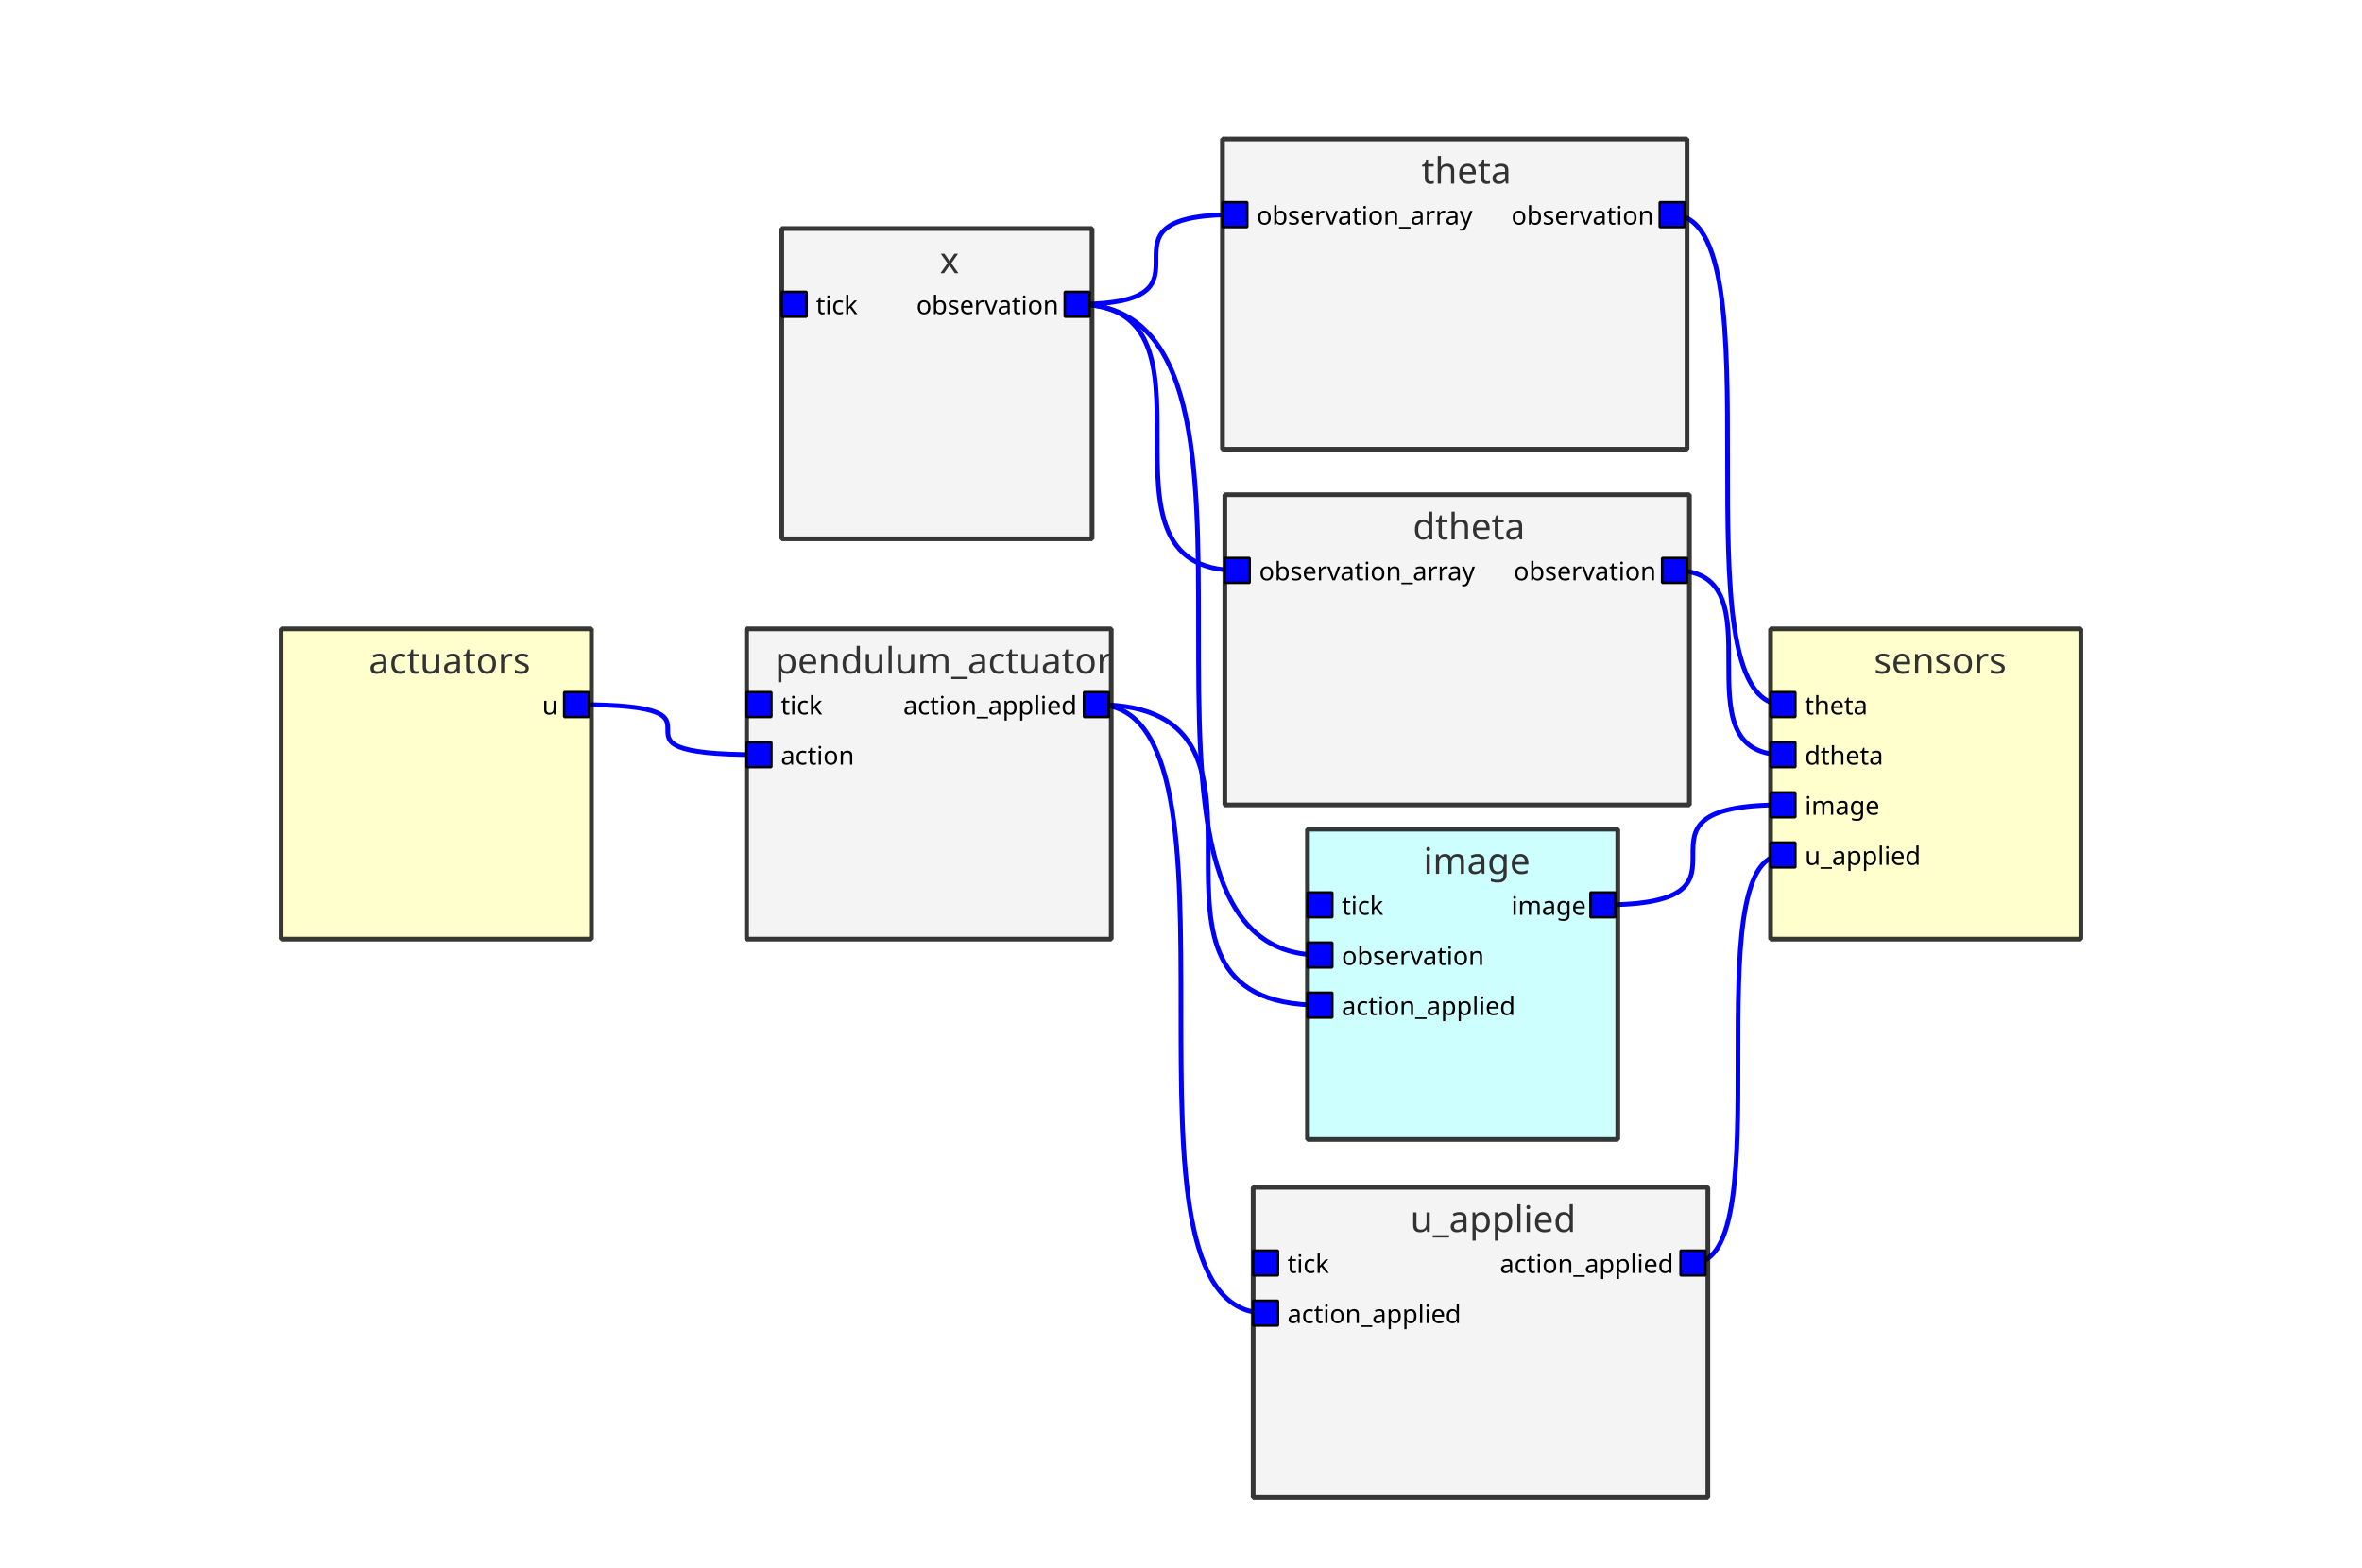
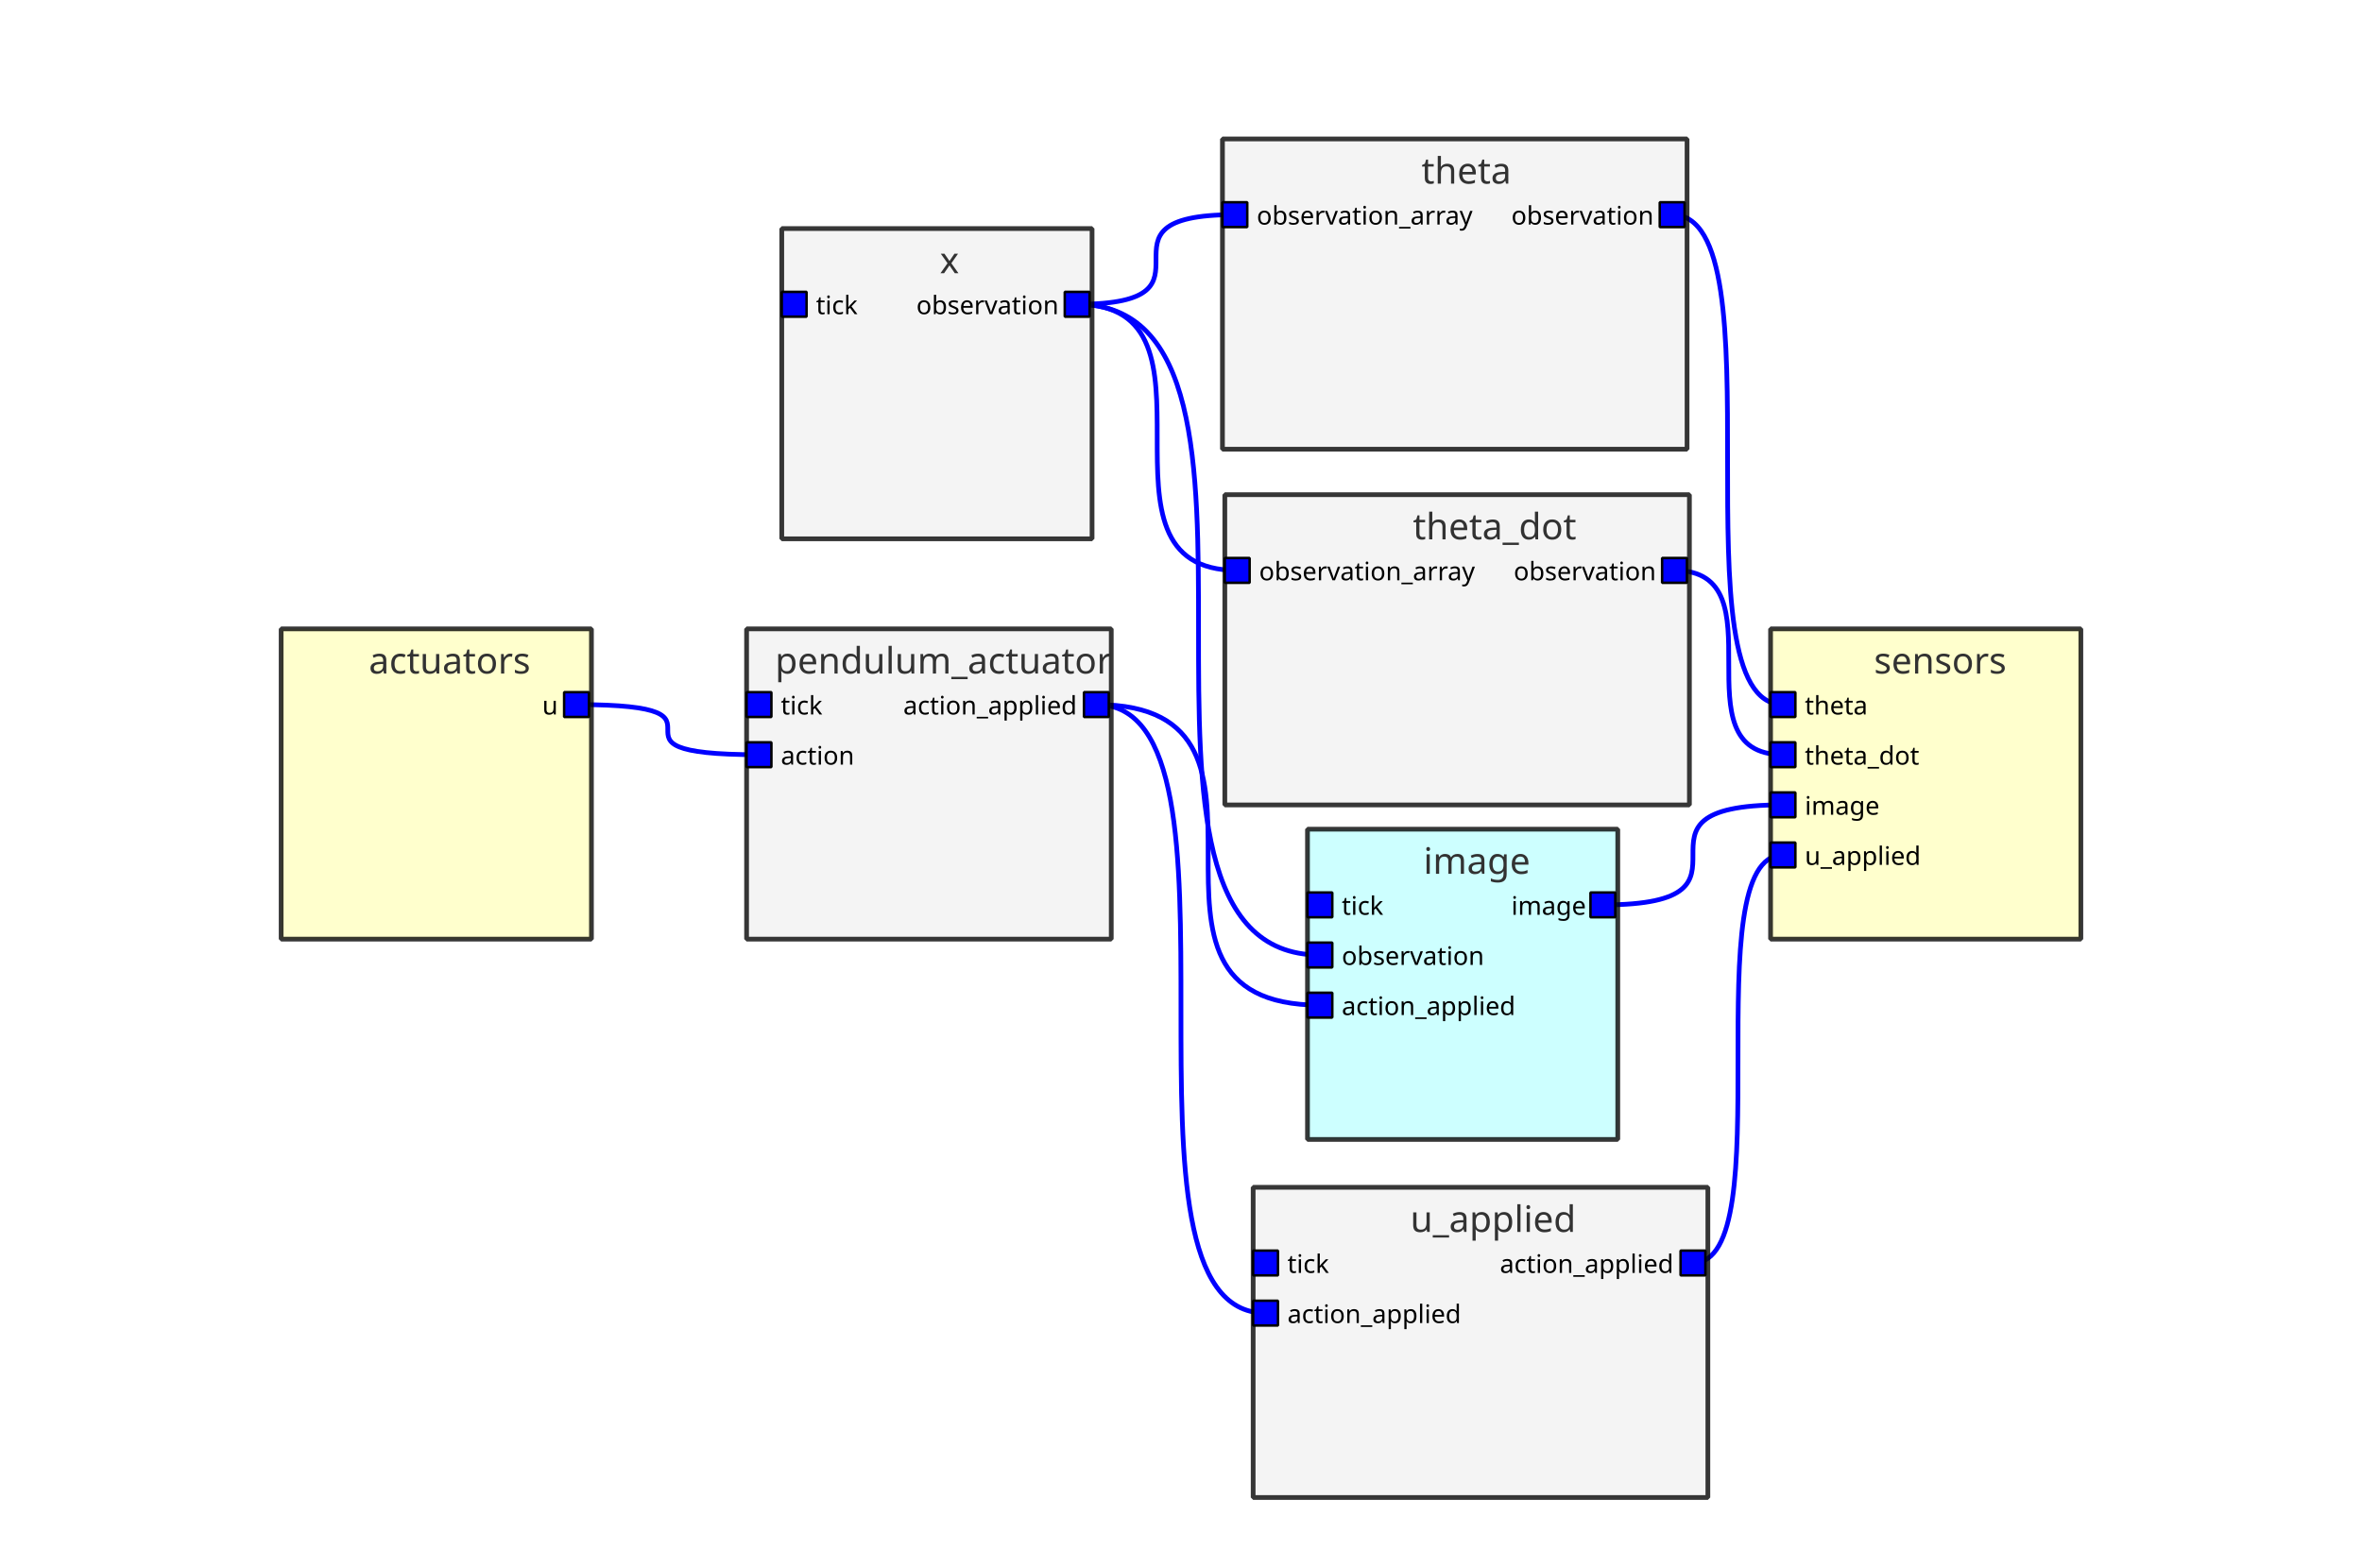
<svg xmlns="http://www.w3.org/2000/svg" version="1.2" baseProfile="tiny" viewBox="0 0 1000 664">
  <style>
    image {
        image-rendering: crisp-edges;
        image-rendering: -moz-crisp-edges;
        image-rendering: pixelated;
    }
</style>
  <rect width="100%" height="100%" style="fill:rgba(255, 255, 255, 1)" />
  <defs>
</defs>
  <g fill="none" stroke="black" stroke-width="1" fill-rule="evenodd" stroke-linecap="square" stroke-linejoin="bevel" id="RxViewBox_1">
    <g fill="none" stroke="none" font-family="Ubuntu" font-size="14.667" font-weight="400" font-style="normal">
      <path vector-effect="non-scaling-stroke" fill-rule="evenodd" d="M0.0,0.0 L1000.0,0.0 L1000.0,664.0 L0.0,664.0 L0.0,0.0 " />
    </g>
    <clipPath id="RxViewBox_1_clip">
      <path vector-effect="none" fill-rule="evenodd" d="M0.0,0.0 L1000.0,0.0 L1000.0,664.0 L0.0,664.0 L0.0,0.0 " stroke-width="1.0" />
    </clipPath>
    <g clip-path="url(#RxViewBox_1_clip)">
      <g fill="none" stroke="black" stroke-width="1" fill-rule="evenodd" stroke-linecap="square" stroke-linejoin="bevel" id="ChildGroup_1">
        <g fill="none" stroke="black" stroke-width="1" fill-rule="evenodd" stroke-linecap="square" stroke-linejoin="bevel" id="ConnectionItem_1">
          <g fill="none" stroke="#0000ff" stroke-opacity="1" stroke-width="2" stroke-linecap="square" stroke-linejoin="bevel" font-family="Ubuntu" font-size="14.667" font-weight="400" font-style="normal">
            <path vector-effect="non-scaling-stroke" fill-rule="evenodd" d="M456.041,128.851 C522.805,128.851 456.041,90.902 522.805,90.902 " />
          </g>
        </g>
        <g fill="none" stroke="black" stroke-width="1" fill-rule="evenodd" stroke-linecap="square" stroke-linejoin="bevel" id="ConnectionItem_2">
          <g fill="none" stroke="#0000ff" stroke-opacity="1" stroke-width="2" stroke-linecap="square" stroke-linejoin="bevel" font-family="Ubuntu" font-size="14.667" font-weight="400" font-style="normal">
            <path vector-effect="non-scaling-stroke" fill-rule="evenodd" d="M707.943,90.902 C754.862,90.902 707.943,298.37 754.862,298.37 " />
          </g>
        </g>
        <g fill="none" stroke="black" stroke-width="1" fill-rule="evenodd" stroke-linecap="square" stroke-linejoin="bevel" id="ConnectionItem_3">
          <g fill="none" stroke="#0000ff" stroke-opacity="1" stroke-width="2" stroke-linecap="square" stroke-linejoin="bevel" font-family="Ubuntu" font-size="14.667" font-weight="400" font-style="normal">
            <path vector-effect="non-scaling-stroke" fill-rule="evenodd" d="M456.041,128.851 C523.805,128.851 456.041,241.547 523.805,241.547 " />
          </g>
        </g>
        <g fill="none" stroke="black" stroke-width="1" fill-rule="evenodd" stroke-linecap="square" stroke-linejoin="bevel" id="ConnectionItem_4">
          <g fill="none" stroke="#0000ff" stroke-opacity="1" stroke-width="2" stroke-linecap="square" stroke-linejoin="bevel" font-family="Ubuntu" font-size="14.667" font-weight="400" font-style="normal">
            <path vector-effect="non-scaling-stroke" fill-rule="evenodd" d="M708.943,241.547 C754.862,241.547 708.943,319.599 754.862,319.599 " />
          </g>
        </g>
        <g fill="none" stroke="black" stroke-width="1" fill-rule="evenodd" stroke-linecap="square" stroke-linejoin="bevel" id="ConnectionItem_5">
          <g fill="none" stroke="#0000ff" stroke-opacity="1" stroke-width="2" stroke-linecap="square" stroke-linejoin="bevel" font-family="Ubuntu" font-size="14.667" font-weight="400" font-style="normal">
            <path vector-effect="non-scaling-stroke" fill-rule="evenodd" d="M456.041,128.851 C558.805,128.851 456.041,404.422 558.805,404.422 " />
          </g>
        </g>
        <g fill="none" stroke="black" stroke-width="1" fill-rule="evenodd" stroke-linecap="square" stroke-linejoin="bevel" id="ConnectionItem_6">
          <g fill="none" stroke="#0000ff" stroke-opacity="1" stroke-width="2" stroke-linecap="square" stroke-linejoin="bevel" font-family="Ubuntu" font-size="14.667" font-weight="400" font-style="normal">
            <path vector-effect="non-scaling-stroke" fill-rule="evenodd" d="M678.616,383.192 C754.862,383.192 678.616,340.829 754.862,340.829 " />
          </g>
        </g>
        <g fill="none" stroke="black" stroke-width="1" fill-rule="evenodd" stroke-linecap="square" stroke-linejoin="bevel" id="ConnectionItem_7">
          <g fill="none" stroke="#0000ff" stroke-opacity="1" stroke-width="2" stroke-linecap="square" stroke-linejoin="bevel" font-family="Ubuntu" font-size="14.667" font-weight="400" font-style="normal">
            <path vector-effect="non-scaling-stroke" fill-rule="evenodd" d="M464.17,298.37 C558.805,298.37 464.17,425.652 558.805,425.652 " />
          </g>
        </g>
        <g fill="none" stroke="black" stroke-width="1" fill-rule="evenodd" stroke-linecap="square" stroke-linejoin="bevel" id="ConnectionItem_8">
          <g fill="none" stroke="#0000ff" stroke-opacity="1" stroke-width="2" stroke-linecap="square" stroke-linejoin="bevel" font-family="Ubuntu" font-size="14.667" font-weight="400" font-style="normal">
            <path vector-effect="non-scaling-stroke" fill-rule="evenodd" d="M244.09,298.37 C321.337,298.37 244.09,319.599 321.337,319.599 " />
          </g>
        </g>
        <g fill="none" stroke="black" stroke-width="1" fill-rule="evenodd" stroke-linecap="square" stroke-linejoin="bevel" id="ConnectionItem_9">
          <g fill="none" stroke="#0000ff" stroke-opacity="1" stroke-width="2" stroke-linecap="square" stroke-linejoin="bevel" font-family="Ubuntu" font-size="14.667" font-weight="400" font-style="normal">
            <path vector-effect="non-scaling-stroke" fill-rule="evenodd" d="M464.17,298.37 C535.805,298.37 464.17,556.067 535.805,556.067 " />
          </g>
        </g>
        <g fill="none" stroke="black" stroke-width="1" fill-rule="evenodd" stroke-linecap="square" stroke-linejoin="bevel" id="ConnectionItem_10">
          <g fill="none" stroke="#0000ff" stroke-opacity="1" stroke-width="2" stroke-linecap="square" stroke-linejoin="bevel" font-family="Ubuntu" font-size="14.667" font-weight="400" font-style="normal">
            <path vector-effect="non-scaling-stroke" fill-rule="evenodd" d="M716.759,534.838 C754.862,534.838 716.759,362.058 754.862,362.058 " />
          </g>
        </g>
        <g fill="none" stroke="black" stroke-width="1" fill-rule="evenodd" stroke-linecap="square" stroke-linejoin="bevel" id="NodeGraphicsItem_1">
          <g fill="#ffff00" fill-opacity="0.196" stroke="#000000" stroke-opacity="0.784" stroke-width="2" stroke-linecap="square" stroke-linejoin="bevel" transform="matrix(1.05097,0,0,1.05097,119.025,266.315)" font-family="Ubuntu" font-size="14.667" font-weight="400" font-style="normal">
            <rect vector-effect="non-scaling-stroke" x="0" y="0" width="125" height="125" />
          </g>
          <g fill="none" stroke="black" stroke-width="1" fill-rule="evenodd" stroke-linecap="square" stroke-linejoin="bevel" id="TextItem_1">
            <g fill="none" stroke="#323232" stroke-opacity="1" stroke-width="1" stroke-linecap="square" stroke-linejoin="bevel" transform="matrix(1.05097,0,0,1.05097,151.942,266.315)" font-family="Ubuntu" font-size="14.667" font-weight="400" font-style="normal">
              <text fill="#323232" fill-opacity="1" stroke="none" xml:space="preserve" x="4" y="17.984" font-family="Ubuntu" font-size="14.667" font-weight="400" font-style="normal">actuators</text>
            </g>
          </g>
          <g fill="none" stroke="black" stroke-width="1" fill-rule="evenodd" stroke-linecap="square" stroke-linejoin="bevel" id="TerminalGraphicsItem_1">
            <g fill="none" stroke="black" stroke-width="1" fill-rule="evenodd" stroke-linecap="square" stroke-linejoin="bevel" id="QGraphicsRectItem_1">
              <g fill="#0000ff" fill-opacity="1" stroke="#000000" stroke-opacity="1" stroke-width="1" stroke-linecap="square" stroke-linejoin="bevel" transform="matrix(1.05097,0,0,1.05097,238.835,293.114)" font-family="Ubuntu" font-size="14.667" font-weight="400" font-style="normal">
                <rect x="0" y="0" width="10" height="10" />
              </g>
            </g>
            <g fill="none" stroke="black" stroke-width="1" fill-rule="evenodd" stroke-linecap="square" stroke-linejoin="bevel" id="TextItem_2">
              <g fill="none" stroke="#000000" stroke-opacity="1" stroke-width="1" stroke-linecap="square" stroke-linejoin="bevel" transform="matrix(0.735676,0,0,0.735676,226.616,289.331)" font-family="Ubuntu" font-size="14.667" font-weight="400" font-style="normal">
                <text fill="#000000" fill-opacity="1" stroke="none" xml:space="preserve" x="4" y="17.984" font-family="Ubuntu" font-size="14.667" font-weight="400" font-style="normal">u</text>
              </g>
            </g>
          </g>
        </g>
        <g fill="none" stroke="black" stroke-width="1" fill-rule="evenodd" stroke-linecap="square" stroke-linejoin="bevel" id="NodeGraphicsItem_2">
          <g fill="#c8c8c8" fill-opacity="0.196" stroke="#000000" stroke-opacity="0.784" stroke-width="2" stroke-linecap="square" stroke-linejoin="bevel" transform="matrix(1.05097,0,0,1.05097,316.081,266.315)" font-family="Ubuntu" font-size="14.667" font-weight="400" font-style="normal">
            <rect vector-effect="non-scaling-stroke" x="0" y="0" width="146.906" height="125" />
          </g>
          <g fill="none" stroke="black" stroke-width="1" fill-rule="evenodd" stroke-linecap="square" stroke-linejoin="bevel" id="TextItem_3">
            <g fill="none" stroke="#323232" stroke-opacity="1" stroke-width="1" stroke-linecap="square" stroke-linejoin="bevel" transform="matrix(1.05097,0,0,1.05097,323.963,266.315)" font-family="Ubuntu" font-size="14.667" font-weight="400" font-style="normal">
              <text fill="#323232" fill-opacity="1" stroke="none" xml:space="preserve" x="4" y="17.984" font-family="Ubuntu" font-size="14.667" font-weight="400" font-style="normal">pendulum_actuator</text>
            </g>
          </g>
          <g fill="none" stroke="black" stroke-width="1" fill-rule="evenodd" stroke-linecap="square" stroke-linejoin="bevel" id="TerminalGraphicsItem_2">
            <g fill="none" stroke="black" stroke-width="1" fill-rule="evenodd" stroke-linecap="square" stroke-linejoin="bevel" id="QGraphicsRectItem_2">
              <g fill="#0000ff" fill-opacity="1" stroke="#000000" stroke-opacity="1" stroke-width="1" stroke-linecap="square" stroke-linejoin="bevel" transform="matrix(1.05097,0,0,1.05097,458.914,293.114)" font-family="Ubuntu" font-size="14.667" font-weight="400" font-style="normal">
                <rect x="0" y="0" width="10" height="10" />
              </g>
            </g>
            <g fill="none" stroke="black" stroke-width="1" fill-rule="evenodd" stroke-linecap="square" stroke-linejoin="bevel" id="TextItem_4">
              <g fill="none" stroke="#000000" stroke-opacity="1" stroke-width="1" stroke-linecap="square" stroke-linejoin="bevel" transform="matrix(0.735676,0,0,0.735676,379.472,289.331)" font-family="Ubuntu" font-size="14.667" font-weight="400" font-style="normal">
                <text fill="#000000" fill-opacity="1" stroke="none" xml:space="preserve" x="4" y="17.984" font-family="Ubuntu" font-size="14.667" font-weight="400" font-style="normal">action_applied</text>
              </g>
            </g>
          </g>
          <g fill="none" stroke="black" stroke-width="1" fill-rule="evenodd" stroke-linecap="square" stroke-linejoin="bevel" id="TerminalGraphicsItem_3">
            <g fill="none" stroke="black" stroke-width="1" fill-rule="evenodd" stroke-linecap="square" stroke-linejoin="bevel" id="QGraphicsRectItem_3">
              <g fill="#0000ff" fill-opacity="1" stroke="#000000" stroke-opacity="1" stroke-width="1" stroke-linecap="square" stroke-linejoin="bevel" transform="matrix(1.05097,0,0,1.05097,316.081,293.114)" font-family="Ubuntu" font-size="14.667" font-weight="400" font-style="normal">
                <rect x="0" y="0" width="10" height="10" />
              </g>
            </g>
            <g fill="none" stroke="black" stroke-width="1" fill-rule="evenodd" stroke-linecap="square" stroke-linejoin="bevel" id="TextItem_5">
              <g fill="none" stroke="#000000" stroke-opacity="1" stroke-width="1" stroke-linecap="square" stroke-linejoin="bevel" transform="matrix(0.735676,0,0,0.735676,327.642,289.331)" font-family="Ubuntu" font-size="14.667" font-weight="400" font-style="normal">
                <text fill="#000000" fill-opacity="1" stroke="none" xml:space="preserve" x="4" y="17.984" font-family="Ubuntu" font-size="14.667" font-weight="400" font-style="normal">tick</text>
              </g>
            </g>
          </g>
          <g fill="none" stroke="black" stroke-width="1" fill-rule="evenodd" stroke-linecap="square" stroke-linejoin="bevel" id="TerminalGraphicsItem_4">
            <g fill="none" stroke="black" stroke-width="1" fill-rule="evenodd" stroke-linecap="square" stroke-linejoin="bevel" id="QGraphicsRectItem_4">
              <g fill="#0000ff" fill-opacity="1" stroke="#000000" stroke-opacity="1" stroke-width="1" stroke-linecap="square" stroke-linejoin="bevel" transform="matrix(1.05097,0,0,1.05097,316.081,314.344)" font-family="Ubuntu" font-size="14.667" font-weight="400" font-style="normal">
                <rect x="0" y="0" width="10" height="10" />
              </g>
            </g>
            <g fill="none" stroke="black" stroke-width="1" fill-rule="evenodd" stroke-linecap="square" stroke-linejoin="bevel" id="TextItem_6">
              <g fill="none" stroke="#000000" stroke-opacity="1" stroke-width="1" stroke-linecap="square" stroke-linejoin="bevel" transform="matrix(0.735676,0,0,0.735676,327.642,310.56)" font-family="Ubuntu" font-size="14.667" font-weight="400" font-style="normal">
                <text fill="#000000" fill-opacity="1" stroke="none" xml:space="preserve" x="4" y="17.984" font-family="Ubuntu" font-size="14.667" font-weight="400" font-style="normal">action</text>
              </g>
            </g>
          </g>
        </g>
        <g fill="none" stroke="black" stroke-width="1" fill-rule="evenodd" stroke-linecap="square" stroke-linejoin="bevel" id="NodeGraphicsItem_3">
          <g fill="#c8c8c8" fill-opacity="0.196" stroke="#000000" stroke-opacity="0.784" stroke-width="2" stroke-linecap="square" stroke-linejoin="bevel" transform="matrix(1.05097,0,0,1.05097,330.975,96.7967)" font-family="Ubuntu" font-size="14.667" font-weight="400" font-style="normal">
            <rect vector-effect="non-scaling-stroke" x="0" y="0" width="125" height="125" />
          </g>
          <g fill="none" stroke="black" stroke-width="1" fill-rule="evenodd" stroke-linecap="square" stroke-linejoin="bevel" id="TextItem_7">
            <g fill="none" stroke="#323232" stroke-opacity="1" stroke-width="1" stroke-linecap="square" stroke-linejoin="bevel" transform="matrix(1.05097,0,0,1.05097,393.688,96.7967)" font-family="Ubuntu" font-size="14.667" font-weight="400" font-style="normal">
              <text fill="#323232" fill-opacity="1" stroke="none" xml:space="preserve" x="4" y="17.984" font-family="Ubuntu" font-size="14.667" font-weight="400" font-style="normal">x</text>
            </g>
          </g>
          <g fill="none" stroke="black" stroke-width="1" fill-rule="evenodd" stroke-linecap="square" stroke-linejoin="bevel" id="TerminalGraphicsItem_5">
            <g fill="none" stroke="black" stroke-width="1" fill-rule="evenodd" stroke-linecap="square" stroke-linejoin="bevel" id="QGraphicsRectItem_5">
              <g fill="#0000ff" fill-opacity="1" stroke="#000000" stroke-opacity="1" stroke-width="1" stroke-linecap="square" stroke-linejoin="bevel" transform="matrix(1.05097,0,0,1.05097,450.785,123.596)" font-family="Ubuntu" font-size="14.667" font-weight="400" font-style="normal">
                <rect x="0" y="0" width="10" height="10" />
              </g>
            </g>
            <g fill="none" stroke="black" stroke-width="1" fill-rule="evenodd" stroke-linecap="square" stroke-linejoin="bevel" id="TextItem_8">
              <g fill="none" stroke="#000000" stroke-opacity="1" stroke-width="1" stroke-linecap="square" stroke-linejoin="bevel" transform="matrix(0.735676,0,0,0.735676,384.999,119.813)" font-family="Ubuntu" font-size="14.667" font-weight="400" font-style="normal">
                <text fill="#000000" fill-opacity="1" stroke="none" xml:space="preserve" x="4" y="17.984" font-family="Ubuntu" font-size="14.667" font-weight="400" font-style="normal">observation</text>
              </g>
            </g>
          </g>
          <g fill="none" stroke="black" stroke-width="1" fill-rule="evenodd" stroke-linecap="square" stroke-linejoin="bevel" id="TerminalGraphicsItem_6">
            <g fill="none" stroke="black" stroke-width="1" fill-rule="evenodd" stroke-linecap="square" stroke-linejoin="bevel" id="QGraphicsRectItem_6">
              <g fill="#0000ff" fill-opacity="1" stroke="#000000" stroke-opacity="1" stroke-width="1" stroke-linecap="square" stroke-linejoin="bevel" transform="matrix(1.05097,0,0,1.05097,330.975,123.596)" font-family="Ubuntu" font-size="14.667" font-weight="400" font-style="normal">
                <rect x="0" y="0" width="10" height="10" />
              </g>
            </g>
            <g fill="none" stroke="black" stroke-width="1" fill-rule="evenodd" stroke-linecap="square" stroke-linejoin="bevel" id="TextItem_9">
              <g fill="none" stroke="#000000" stroke-opacity="1" stroke-width="1" stroke-linecap="square" stroke-linejoin="bevel" transform="matrix(0.735676,0,0,0.735676,342.535,119.813)" font-family="Ubuntu" font-size="14.667" font-weight="400" font-style="normal">
                <text fill="#000000" fill-opacity="1" stroke="none" xml:space="preserve" x="4" y="17.984" font-family="Ubuntu" font-size="14.667" font-weight="400" font-style="normal">tick</text>
              </g>
            </g>
          </g>
        </g>
        <g fill="none" stroke="black" stroke-width="1" fill-rule="evenodd" stroke-linecap="square" stroke-linejoin="bevel" id="NodeGraphicsItem_4">
          <g fill="#c8c8c8" fill-opacity="0.196" stroke="#000000" stroke-opacity="0.784" stroke-width="2" stroke-linecap="square" stroke-linejoin="bevel" transform="matrix(1.05097,0,0,1.05097,517.548,58.8474)" font-family="Ubuntu" font-size="14.667" font-weight="400" font-style="normal">
            <rect vector-effect="non-scaling-stroke" x="0" y="0" width="187.159" height="125" />
          </g>
          <g fill="none" stroke="black" stroke-width="1" fill-rule="evenodd" stroke-linecap="square" stroke-linejoin="bevel" id="TextItem_10">
            <g fill="none" stroke="#323232" stroke-opacity="1" stroke-width="1" stroke-linecap="square" stroke-linejoin="bevel" transform="matrix(1.05097,0,0,1.05097,597.612,58.8474)" font-family="Ubuntu" font-size="14.667" font-weight="400" font-style="normal">
              <text fill="#323232" fill-opacity="1" stroke="none" xml:space="preserve" x="4" y="17.984" font-family="Ubuntu" font-size="14.667" font-weight="400" font-style="normal">theta</text>
            </g>
          </g>
          <g fill="none" stroke="black" stroke-width="1" fill-rule="evenodd" stroke-linecap="square" stroke-linejoin="bevel" id="TerminalGraphicsItem_7">
            <g fill="none" stroke="black" stroke-width="1" fill-rule="evenodd" stroke-linecap="square" stroke-linejoin="bevel" id="QGraphicsRectItem_7">
              <g fill="#0000ff" fill-opacity="1" stroke="#000000" stroke-opacity="1" stroke-width="1" stroke-linecap="square" stroke-linejoin="bevel" transform="matrix(1.05097,0,0,1.05097,702.686,85.647)" font-family="Ubuntu" font-size="14.667" font-weight="400" font-style="normal">
                <rect x="0" y="0" width="10" height="10" />
              </g>
            </g>
            <g fill="none" stroke="black" stroke-width="1" fill-rule="evenodd" stroke-linecap="square" stroke-linejoin="bevel" id="TextItem_11">
              <g fill="none" stroke="#000000" stroke-opacity="1" stroke-width="1" stroke-linecap="square" stroke-linejoin="bevel" transform="matrix(0.735676,0,0,0.735676,636.9,81.8636)" font-family="Ubuntu" font-size="14.667" font-weight="400" font-style="normal">
                <text fill="#000000" fill-opacity="1" stroke="none" xml:space="preserve" x="4" y="17.984" font-family="Ubuntu" font-size="14.667" font-weight="400" font-style="normal">observation</text>
              </g>
            </g>
          </g>
          <g fill="none" stroke="black" stroke-width="1" fill-rule="evenodd" stroke-linecap="square" stroke-linejoin="bevel" id="TerminalGraphicsItem_8">
            <g fill="none" stroke="black" stroke-width="1" fill-rule="evenodd" stroke-linecap="square" stroke-linejoin="bevel" id="QGraphicsRectItem_8">
              <g fill="#0000ff" fill-opacity="1" stroke="#000000" stroke-opacity="1" stroke-width="1" stroke-linecap="square" stroke-linejoin="bevel" transform="matrix(1.05097,0,0,1.05097,517.548,85.647)" font-family="Ubuntu" font-size="14.667" font-weight="400" font-style="normal">
                <rect x="0" y="0" width="10" height="10" />
              </g>
            </g>
            <g fill="none" stroke="black" stroke-width="1" fill-rule="evenodd" stroke-linecap="square" stroke-linejoin="bevel" id="TextItem_12">
              <g fill="none" stroke="#000000" stroke-opacity="1" stroke-width="1" stroke-linecap="square" stroke-linejoin="bevel" transform="matrix(0.735676,0,0,0.735676,529.109,81.8636)" font-family="Ubuntu" font-size="14.667" font-weight="400" font-style="normal">
                <text fill="#000000" fill-opacity="1" stroke="none" xml:space="preserve" x="4" y="17.984" font-family="Ubuntu" font-size="14.667" font-weight="400" font-style="normal">observation_array</text>
              </g>
            </g>
          </g>
        </g>
        <g fill="none" stroke="black" stroke-width="1" fill-rule="evenodd" stroke-linecap="square" stroke-linejoin="bevel" id="NodeGraphicsItem_5">
          <g fill="#c8c8c8" fill-opacity="0.196" stroke="#000000" stroke-opacity="0.784" stroke-width="2" stroke-linecap="square" stroke-linejoin="bevel" transform="matrix(1.05097,0,0,1.05097,518.548,209.492)" font-family="Ubuntu" font-size="14.667" font-weight="400" font-style="normal">
            <rect vector-effect="non-scaling-stroke" x="0" y="0" width="187.159" height="125" />
          </g>
          <g fill="none" stroke="black" stroke-width="1" fill-rule="evenodd" stroke-linecap="square" stroke-linejoin="bevel" id="TextItem_13">
            <g fill="none" stroke="#323232" stroke-opacity="1" stroke-width="1" stroke-linecap="square" stroke-linejoin="bevel" transform="matrix(1.05097,0,0,1.05097,593.973,209.492)" font-family="Ubuntu" font-size="14.667" font-weight="400" font-style="normal">
-               <text fill="#323232" fill-opacity="1" stroke="none" xml:space="preserve" x="4" y="17.984" font-family="Ubuntu" font-size="14.667" font-weight="400" font-style="normal">dtheta</text>
+               <text fill="#323232" fill-opacity="1" stroke="none" xml:space="preserve" x="4" y="17.984" font-family="Ubuntu" font-size="14.667" font-weight="400" font-style="normal">theta_dot</text>
            </g>
          </g>
          <g fill="none" stroke="black" stroke-width="1" fill-rule="evenodd" stroke-linecap="square" stroke-linejoin="bevel" id="TerminalGraphicsItem_9">
            <g fill="none" stroke="black" stroke-width="1" fill-rule="evenodd" stroke-linecap="square" stroke-linejoin="bevel" id="QGraphicsRectItem_9">
              <g fill="#0000ff" fill-opacity="1" stroke="#000000" stroke-opacity="1" stroke-width="1" stroke-linecap="square" stroke-linejoin="bevel" transform="matrix(1.05097,0,0,1.05097,703.686,236.292)" font-family="Ubuntu" font-size="14.667" font-weight="400" font-style="normal">
                <rect x="0" y="0" width="10" height="10" />
              </g>
            </g>
            <g fill="none" stroke="black" stroke-width="1" fill-rule="evenodd" stroke-linecap="square" stroke-linejoin="bevel" id="TextItem_14">
              <g fill="none" stroke="#000000" stroke-opacity="1" stroke-width="1" stroke-linecap="square" stroke-linejoin="bevel" transform="matrix(0.735676,0,0,0.735676,637.9,232.508)" font-family="Ubuntu" font-size="14.667" font-weight="400" font-style="normal">
                <text fill="#000000" fill-opacity="1" stroke="none" xml:space="preserve" x="4" y="17.984" font-family="Ubuntu" font-size="14.667" font-weight="400" font-style="normal">observation</text>
              </g>
            </g>
          </g>
          <g fill="none" stroke="black" stroke-width="1" fill-rule="evenodd" stroke-linecap="square" stroke-linejoin="bevel" id="TerminalGraphicsItem_10">
            <g fill="none" stroke="black" stroke-width="1" fill-rule="evenodd" stroke-linecap="square" stroke-linejoin="bevel" id="QGraphicsRectItem_10">
              <g fill="#0000ff" fill-opacity="1" stroke="#000000" stroke-opacity="1" stroke-width="1" stroke-linecap="square" stroke-linejoin="bevel" transform="matrix(1.05097,0,0,1.05097,518.548,236.292)" font-family="Ubuntu" font-size="14.667" font-weight="400" font-style="normal">
                <rect x="0" y="0" width="10" height="10" />
              </g>
            </g>
            <g fill="none" stroke="black" stroke-width="1" fill-rule="evenodd" stroke-linecap="square" stroke-linejoin="bevel" id="TextItem_15">
              <g fill="none" stroke="#000000" stroke-opacity="1" stroke-width="1" stroke-linecap="square" stroke-linejoin="bevel" transform="matrix(0.735676,0,0,0.735676,530.109,232.508)" font-family="Ubuntu" font-size="14.667" font-weight="400" font-style="normal">
                <text fill="#000000" fill-opacity="1" stroke="none" xml:space="preserve" x="4" y="17.984" font-family="Ubuntu" font-size="14.667" font-weight="400" font-style="normal">observation_array</text>
              </g>
            </g>
          </g>
        </g>
        <g fill="none" stroke="black" stroke-width="1" fill-rule="evenodd" stroke-linecap="square" stroke-linejoin="bevel" id="NodeGraphicsItem_6">
          <g fill="#00ffff" fill-opacity="0.196" stroke="#000000" stroke-opacity="0.784" stroke-width="2" stroke-linecap="square" stroke-linejoin="bevel" transform="matrix(1.05097,0,0,1.05097,553.548,351.137)" font-family="Ubuntu" font-size="14.667" font-weight="400" font-style="normal">
            <rect vector-effect="non-scaling-stroke" x="0" y="0" width="125" height="125" />
          </g>
          <g fill="none" stroke="black" stroke-width="1" fill-rule="evenodd" stroke-linecap="square" stroke-linejoin="bevel" id="TextItem_16">
            <g fill="none" stroke="#323232" stroke-opacity="1" stroke-width="1" stroke-linecap="square" stroke-linejoin="bevel" transform="matrix(1.05097,0,0,1.05097,598.452,351.137)" font-family="Ubuntu" font-size="14.667" font-weight="400" font-style="normal">
              <text fill="#323232" fill-opacity="1" stroke="none" xml:space="preserve" x="4" y="17.984" font-family="Ubuntu" font-size="14.667" font-weight="400" font-style="normal">image</text>
            </g>
          </g>
          <g fill="none" stroke="black" stroke-width="1" fill-rule="evenodd" stroke-linecap="square" stroke-linejoin="bevel" id="TerminalGraphicsItem_11">
            <g fill="none" stroke="black" stroke-width="1" fill-rule="evenodd" stroke-linecap="square" stroke-linejoin="bevel" id="QGraphicsRectItem_11">
              <g fill="#0000ff" fill-opacity="1" stroke="#000000" stroke-opacity="1" stroke-width="1" stroke-linecap="square" stroke-linejoin="bevel" transform="matrix(1.05097,0,0,1.05097,673.358,377.937)" font-family="Ubuntu" font-size="14.667" font-weight="400" font-style="normal">
                <rect x="0" y="0" width="10" height="10" />
              </g>
            </g>
            <g fill="none" stroke="black" stroke-width="1" fill-rule="evenodd" stroke-linecap="square" stroke-linejoin="bevel" id="TextItem_17">
              <g fill="none" stroke="#000000" stroke-opacity="1" stroke-width="1" stroke-linecap="square" stroke-linejoin="bevel" transform="matrix(0.735676,0,0,0.735676,636.908,374.153)" font-family="Ubuntu" font-size="14.667" font-weight="400" font-style="normal">
                <text fill="#000000" fill-opacity="1" stroke="none" xml:space="preserve" x="4" y="17.984" font-family="Ubuntu" font-size="14.667" font-weight="400" font-style="normal">image</text>
              </g>
            </g>
          </g>
          <g fill="none" stroke="black" stroke-width="1" fill-rule="evenodd" stroke-linecap="square" stroke-linejoin="bevel" id="TerminalGraphicsItem_12">
            <g fill="none" stroke="black" stroke-width="1" fill-rule="evenodd" stroke-linecap="square" stroke-linejoin="bevel" id="QGraphicsRectItem_12">
              <g fill="#0000ff" fill-opacity="1" stroke="#000000" stroke-opacity="1" stroke-width="1" stroke-linecap="square" stroke-linejoin="bevel" transform="matrix(1.05097,0,0,1.05097,553.548,377.937)" font-family="Ubuntu" font-size="14.667" font-weight="400" font-style="normal">
                <rect x="0" y="0" width="10" height="10" />
              </g>
            </g>
            <g fill="none" stroke="black" stroke-width="1" fill-rule="evenodd" stroke-linecap="square" stroke-linejoin="bevel" id="TextItem_18">
              <g fill="none" stroke="#000000" stroke-opacity="1" stroke-width="1" stroke-linecap="square" stroke-linejoin="bevel" transform="matrix(0.735676,0,0,0.735676,565.109,374.153)" font-family="Ubuntu" font-size="14.667" font-weight="400" font-style="normal">
                <text fill="#000000" fill-opacity="1" stroke="none" xml:space="preserve" x="4" y="17.984" font-family="Ubuntu" font-size="14.667" font-weight="400" font-style="normal">tick</text>
              </g>
            </g>
          </g>
          <g fill="none" stroke="black" stroke-width="1" fill-rule="evenodd" stroke-linecap="square" stroke-linejoin="bevel" id="TerminalGraphicsItem_13">
            <g fill="none" stroke="black" stroke-width="1" fill-rule="evenodd" stroke-linecap="square" stroke-linejoin="bevel" id="QGraphicsRectItem_13">
              <g fill="#0000ff" fill-opacity="1" stroke="#000000" stroke-opacity="1" stroke-width="1" stroke-linecap="square" stroke-linejoin="bevel" transform="matrix(1.05097,0,0,1.05097,553.548,399.166)" font-family="Ubuntu" font-size="14.667" font-weight="400" font-style="normal">
                <rect x="0" y="0" width="10" height="10" />
              </g>
            </g>
            <g fill="none" stroke="black" stroke-width="1" fill-rule="evenodd" stroke-linecap="square" stroke-linejoin="bevel" id="TextItem_19">
              <g fill="none" stroke="#000000" stroke-opacity="1" stroke-width="1" stroke-linecap="square" stroke-linejoin="bevel" transform="matrix(0.735676,0,0,0.735676,565.109,395.383)" font-family="Ubuntu" font-size="14.667" font-weight="400" font-style="normal">
                <text fill="#000000" fill-opacity="1" stroke="none" xml:space="preserve" x="4" y="17.984" font-family="Ubuntu" font-size="14.667" font-weight="400" font-style="normal">observation</text>
              </g>
            </g>
          </g>
          <g fill="none" stroke="black" stroke-width="1" fill-rule="evenodd" stroke-linecap="square" stroke-linejoin="bevel" id="TerminalGraphicsItem_14">
            <g fill="none" stroke="black" stroke-width="1" fill-rule="evenodd" stroke-linecap="square" stroke-linejoin="bevel" id="QGraphicsRectItem_14">
              <g fill="#0000ff" fill-opacity="1" stroke="#000000" stroke-opacity="1" stroke-width="1" stroke-linecap="square" stroke-linejoin="bevel" transform="matrix(1.05097,0,0,1.05097,553.548,420.396)" font-family="Ubuntu" font-size="14.667" font-weight="400" font-style="normal">
                <rect x="0" y="0" width="10" height="10" />
              </g>
            </g>
            <g fill="none" stroke="black" stroke-width="1" fill-rule="evenodd" stroke-linecap="square" stroke-linejoin="bevel" id="TextItem_20">
              <g fill="none" stroke="#000000" stroke-opacity="1" stroke-width="1" stroke-linecap="square" stroke-linejoin="bevel" transform="matrix(0.735676,0,0,0.735676,565.109,416.612)" font-family="Ubuntu" font-size="14.667" font-weight="400" font-style="normal">
                <text fill="#000000" fill-opacity="1" stroke="none" xml:space="preserve" x="4" y="17.984" font-family="Ubuntu" font-size="14.667" font-weight="400" font-style="normal">action_applied</text>
              </g>
            </g>
          </g>
        </g>
        <g fill="none" stroke="black" stroke-width="1" fill-rule="evenodd" stroke-linecap="square" stroke-linejoin="bevel" id="NodeGraphicsItem_7">
          <g fill="#c8c8c8" fill-opacity="0.196" stroke="#000000" stroke-opacity="0.784" stroke-width="2" stroke-linecap="square" stroke-linejoin="bevel" transform="matrix(1.05097,0,0,1.05097,530.548,502.782)" font-family="Ubuntu" font-size="14.667" font-weight="400" font-style="normal">
            <rect vector-effect="non-scaling-stroke" x="0" y="0" width="183.178" height="125" />
          </g>
          <g fill="none" stroke="black" stroke-width="1" fill-rule="evenodd" stroke-linecap="square" stroke-linejoin="bevel" id="TextItem_21">
            <g fill="none" stroke="#323232" stroke-opacity="1" stroke-width="1" stroke-linecap="square" stroke-linejoin="bevel" transform="matrix(1.05097,0,0,1.05097,592.887,502.782)" font-family="Ubuntu" font-size="14.667" font-weight="400" font-style="normal">
              <text fill="#323232" fill-opacity="1" stroke="none" xml:space="preserve" x="4" y="17.984" font-family="Ubuntu" font-size="14.667" font-weight="400" font-style="normal">u_applied</text>
            </g>
          </g>
          <g fill="none" stroke="black" stroke-width="1" fill-rule="evenodd" stroke-linecap="square" stroke-linejoin="bevel" id="TerminalGraphicsItem_15">
            <g fill="none" stroke="black" stroke-width="1" fill-rule="evenodd" stroke-linecap="square" stroke-linejoin="bevel" id="QGraphicsRectItem_15">
              <g fill="#0000ff" fill-opacity="1" stroke="#000000" stroke-opacity="1" stroke-width="1" stroke-linecap="square" stroke-linejoin="bevel" transform="matrix(1.05097,0,0,1.05097,711.502,529.582)" font-family="Ubuntu" font-size="14.667" font-weight="400" font-style="normal">
                <rect x="0" y="0" width="10" height="10" />
              </g>
            </g>
            <g fill="none" stroke="black" stroke-width="1" fill-rule="evenodd" stroke-linecap="square" stroke-linejoin="bevel" id="TextItem_22">
              <g fill="none" stroke="#000000" stroke-opacity="1" stroke-width="1" stroke-linecap="square" stroke-linejoin="bevel" transform="matrix(0.735676,0,0,0.735676,632.06,525.798)" font-family="Ubuntu" font-size="14.667" font-weight="400" font-style="normal">
                <text fill="#000000" fill-opacity="1" stroke="none" xml:space="preserve" x="4" y="17.984" font-family="Ubuntu" font-size="14.667" font-weight="400" font-style="normal">action_applied</text>
              </g>
            </g>
          </g>
          <g fill="none" stroke="black" stroke-width="1" fill-rule="evenodd" stroke-linecap="square" stroke-linejoin="bevel" id="TerminalGraphicsItem_16">
            <g fill="none" stroke="black" stroke-width="1" fill-rule="evenodd" stroke-linecap="square" stroke-linejoin="bevel" id="QGraphicsRectItem_16">
              <g fill="#0000ff" fill-opacity="1" stroke="#000000" stroke-opacity="1" stroke-width="1" stroke-linecap="square" stroke-linejoin="bevel" transform="matrix(1.05097,0,0,1.05097,530.548,529.582)" font-family="Ubuntu" font-size="14.667" font-weight="400" font-style="normal">
                <rect x="0" y="0" width="10" height="10" />
              </g>
            </g>
            <g fill="none" stroke="black" stroke-width="1" fill-rule="evenodd" stroke-linecap="square" stroke-linejoin="bevel" id="TextItem_23">
              <g fill="none" stroke="#000000" stroke-opacity="1" stroke-width="1" stroke-linecap="square" stroke-linejoin="bevel" transform="matrix(0.735676,0,0,0.735676,542.109,525.798)" font-family="Ubuntu" font-size="14.667" font-weight="400" font-style="normal">
                <text fill="#000000" fill-opacity="1" stroke="none" xml:space="preserve" x="4" y="17.984" font-family="Ubuntu" font-size="14.667" font-weight="400" font-style="normal">tick</text>
              </g>
            </g>
          </g>
          <g fill="none" stroke="black" stroke-width="1" fill-rule="evenodd" stroke-linecap="square" stroke-linejoin="bevel" id="TerminalGraphicsItem_17">
            <g fill="none" stroke="black" stroke-width="1" fill-rule="evenodd" stroke-linecap="square" stroke-linejoin="bevel" id="QGraphicsRectItem_17">
              <g fill="#0000ff" fill-opacity="1" stroke="#000000" stroke-opacity="1" stroke-width="1" stroke-linecap="square" stroke-linejoin="bevel" transform="matrix(1.05097,0,0,1.05097,530.548,550.811)" font-family="Ubuntu" font-size="14.667" font-weight="400" font-style="normal">
                <rect x="0" y="0" width="10" height="10" />
              </g>
            </g>
            <g fill="none" stroke="black" stroke-width="1" fill-rule="evenodd" stroke-linecap="square" stroke-linejoin="bevel" id="TextItem_24">
              <g fill="none" stroke="#000000" stroke-opacity="1" stroke-width="1" stroke-linecap="square" stroke-linejoin="bevel" transform="matrix(0.735676,0,0,0.735676,542.109,547.028)" font-family="Ubuntu" font-size="14.667" font-weight="400" font-style="normal">
                <text fill="#000000" fill-opacity="1" stroke="none" xml:space="preserve" x="4" y="17.984" font-family="Ubuntu" font-size="14.667" font-weight="400" font-style="normal">action_applied</text>
              </g>
            </g>
          </g>
        </g>
        <g fill="none" stroke="black" stroke-width="1" fill-rule="evenodd" stroke-linecap="square" stroke-linejoin="bevel" id="NodeGraphicsItem_8">
          <g fill="#ffff00" fill-opacity="0.196" stroke="#000000" stroke-opacity="0.784" stroke-width="2" stroke-linecap="square" stroke-linejoin="bevel" transform="matrix(1.05097,0,0,1.05097,749.604,266.315)" font-family="Ubuntu" font-size="14.667" font-weight="400" font-style="normal">
            <rect vector-effect="non-scaling-stroke" x="0" y="0" width="125" height="125" />
          </g>
          <g fill="none" stroke="black" stroke-width="1" fill-rule="evenodd" stroke-linecap="square" stroke-linejoin="bevel" id="TextItem_25">
            <g fill="none" stroke="#323232" stroke-opacity="1" stroke-width="1" stroke-linecap="square" stroke-linejoin="bevel" transform="matrix(1.05097,0,0,1.05097,789.188,266.315)" font-family="Ubuntu" font-size="14.667" font-weight="400" font-style="normal">
              <text fill="#323232" fill-opacity="1" stroke="none" xml:space="preserve" x="4" y="17.984" font-family="Ubuntu" font-size="14.667" font-weight="400" font-style="normal">sensors</text>
            </g>
          </g>
          <g fill="none" stroke="black" stroke-width="1" fill-rule="evenodd" stroke-linecap="square" stroke-linejoin="bevel" id="TerminalGraphicsItem_18">
            <g fill="none" stroke="black" stroke-width="1" fill-rule="evenodd" stroke-linecap="square" stroke-linejoin="bevel" id="QGraphicsRectItem_18">
              <g fill="#0000ff" fill-opacity="1" stroke="#000000" stroke-opacity="1" stroke-width="1" stroke-linecap="square" stroke-linejoin="bevel" transform="matrix(1.05097,0,0,1.05097,749.604,293.114)" font-family="Ubuntu" font-size="14.667" font-weight="400" font-style="normal">
                <rect x="0" y="0" width="10" height="10" />
              </g>
            </g>
            <g fill="none" stroke="black" stroke-width="1" fill-rule="evenodd" stroke-linecap="square" stroke-linejoin="bevel" id="TextItem_26">
              <g fill="none" stroke="#000000" stroke-opacity="1" stroke-width="1" stroke-linecap="square" stroke-linejoin="bevel" transform="matrix(0.735676,0,0,0.735676,761.165,289.331)" font-family="Ubuntu" font-size="14.667" font-weight="400" font-style="normal">
                <text fill="#000000" fill-opacity="1" stroke="none" xml:space="preserve" x="4" y="17.984" font-family="Ubuntu" font-size="14.667" font-weight="400" font-style="normal">theta</text>
              </g>
            </g>
          </g>
          <g fill="none" stroke="black" stroke-width="1" fill-rule="evenodd" stroke-linecap="square" stroke-linejoin="bevel" id="TerminalGraphicsItem_19">
            <g fill="none" stroke="black" stroke-width="1" fill-rule="evenodd" stroke-linecap="square" stroke-linejoin="bevel" id="QGraphicsRectItem_19">
              <g fill="#0000ff" fill-opacity="1" stroke="#000000" stroke-opacity="1" stroke-width="1" stroke-linecap="square" stroke-linejoin="bevel" transform="matrix(1.05097,0,0,1.05097,749.604,314.344)" font-family="Ubuntu" font-size="14.667" font-weight="400" font-style="normal">
                <rect x="0" y="0" width="10" height="10" />
              </g>
            </g>
            <g fill="none" stroke="black" stroke-width="1" fill-rule="evenodd" stroke-linecap="square" stroke-linejoin="bevel" id="TextItem_27">
              <g fill="none" stroke="#000000" stroke-opacity="1" stroke-width="1" stroke-linecap="square" stroke-linejoin="bevel" transform="matrix(0.735676,0,0,0.735676,761.165,310.56)" font-family="Ubuntu" font-size="14.667" font-weight="400" font-style="normal">
-                 <text fill="#000000" fill-opacity="1" stroke="none" xml:space="preserve" x="4" y="17.984" font-family="Ubuntu" font-size="14.667" font-weight="400" font-style="normal">dtheta</text>
+                 <text fill="#000000" fill-opacity="1" stroke="none" xml:space="preserve" x="4" y="17.984" font-family="Ubuntu" font-size="14.667" font-weight="400" font-style="normal">theta_dot</text>
              </g>
            </g>
          </g>
          <g fill="none" stroke="black" stroke-width="1" fill-rule="evenodd" stroke-linecap="square" stroke-linejoin="bevel" id="TerminalGraphicsItem_20">
            <g fill="none" stroke="black" stroke-width="1" fill-rule="evenodd" stroke-linecap="square" stroke-linejoin="bevel" id="QGraphicsRectItem_20">
              <g fill="#0000ff" fill-opacity="1" stroke="#000000" stroke-opacity="1" stroke-width="1" stroke-linecap="square" stroke-linejoin="bevel" transform="matrix(1.05097,0,0,1.05097,749.604,335.573)" font-family="Ubuntu" font-size="14.667" font-weight="400" font-style="normal">
                <rect x="0" y="0" width="10" height="10" />
              </g>
            </g>
            <g fill="none" stroke="black" stroke-width="1" fill-rule="evenodd" stroke-linecap="square" stroke-linejoin="bevel" id="TextItem_28">
              <g fill="none" stroke="#000000" stroke-opacity="1" stroke-width="1" stroke-linecap="square" stroke-linejoin="bevel" transform="matrix(0.735676,0,0,0.735676,761.165,331.79)" font-family="Ubuntu" font-size="14.667" font-weight="400" font-style="normal">
                <text fill="#000000" fill-opacity="1" stroke="none" xml:space="preserve" x="4" y="17.984" font-family="Ubuntu" font-size="14.667" font-weight="400" font-style="normal">image</text>
              </g>
            </g>
          </g>
          <g fill="none" stroke="black" stroke-width="1" fill-rule="evenodd" stroke-linecap="square" stroke-linejoin="bevel" id="TerminalGraphicsItem_21">
            <g fill="none" stroke="black" stroke-width="1" fill-rule="evenodd" stroke-linecap="square" stroke-linejoin="bevel" id="QGraphicsRectItem_21">
              <g fill="#0000ff" fill-opacity="1" stroke="#000000" stroke-opacity="1" stroke-width="1" stroke-linecap="square" stroke-linejoin="bevel" transform="matrix(1.05097,0,0,1.05097,749.604,356.803)" font-family="Ubuntu" font-size="14.667" font-weight="400" font-style="normal">
                <rect x="0" y="0" width="10" height="10" />
              </g>
            </g>
            <g fill="none" stroke="black" stroke-width="1" fill-rule="evenodd" stroke-linecap="square" stroke-linejoin="bevel" id="TextItem_29">
              <g fill="none" stroke="#000000" stroke-opacity="1" stroke-width="1" stroke-linecap="square" stroke-linejoin="bevel" transform="matrix(0.735676,0,0,0.735676,761.165,353.019)" font-family="Ubuntu" font-size="14.667" font-weight="400" font-style="normal">
                <text fill="#000000" fill-opacity="1" stroke="none" xml:space="preserve" x="4" y="17.984" font-family="Ubuntu" font-size="14.667" font-weight="400" font-style="normal">u_applied</text>
              </g>
            </g>
          </g>
        </g>
      </g>
      <g fill="none" stroke="black" stroke-width="1" fill-rule="evenodd" stroke-linecap="square" stroke-linejoin="bevel" id="QGraphicsRectItem_22">
        <g fill="none" stroke="none" transform="matrix(1,0,0,1,0,0)" font-family="Ubuntu" font-size="14.667" font-weight="400" font-style="normal">
          <rect vector-effect="non-scaling-stroke" x="0" y="0" width="1000" height="664" />
        </g>
      </g>
    </g>
  </g>
</svg>
